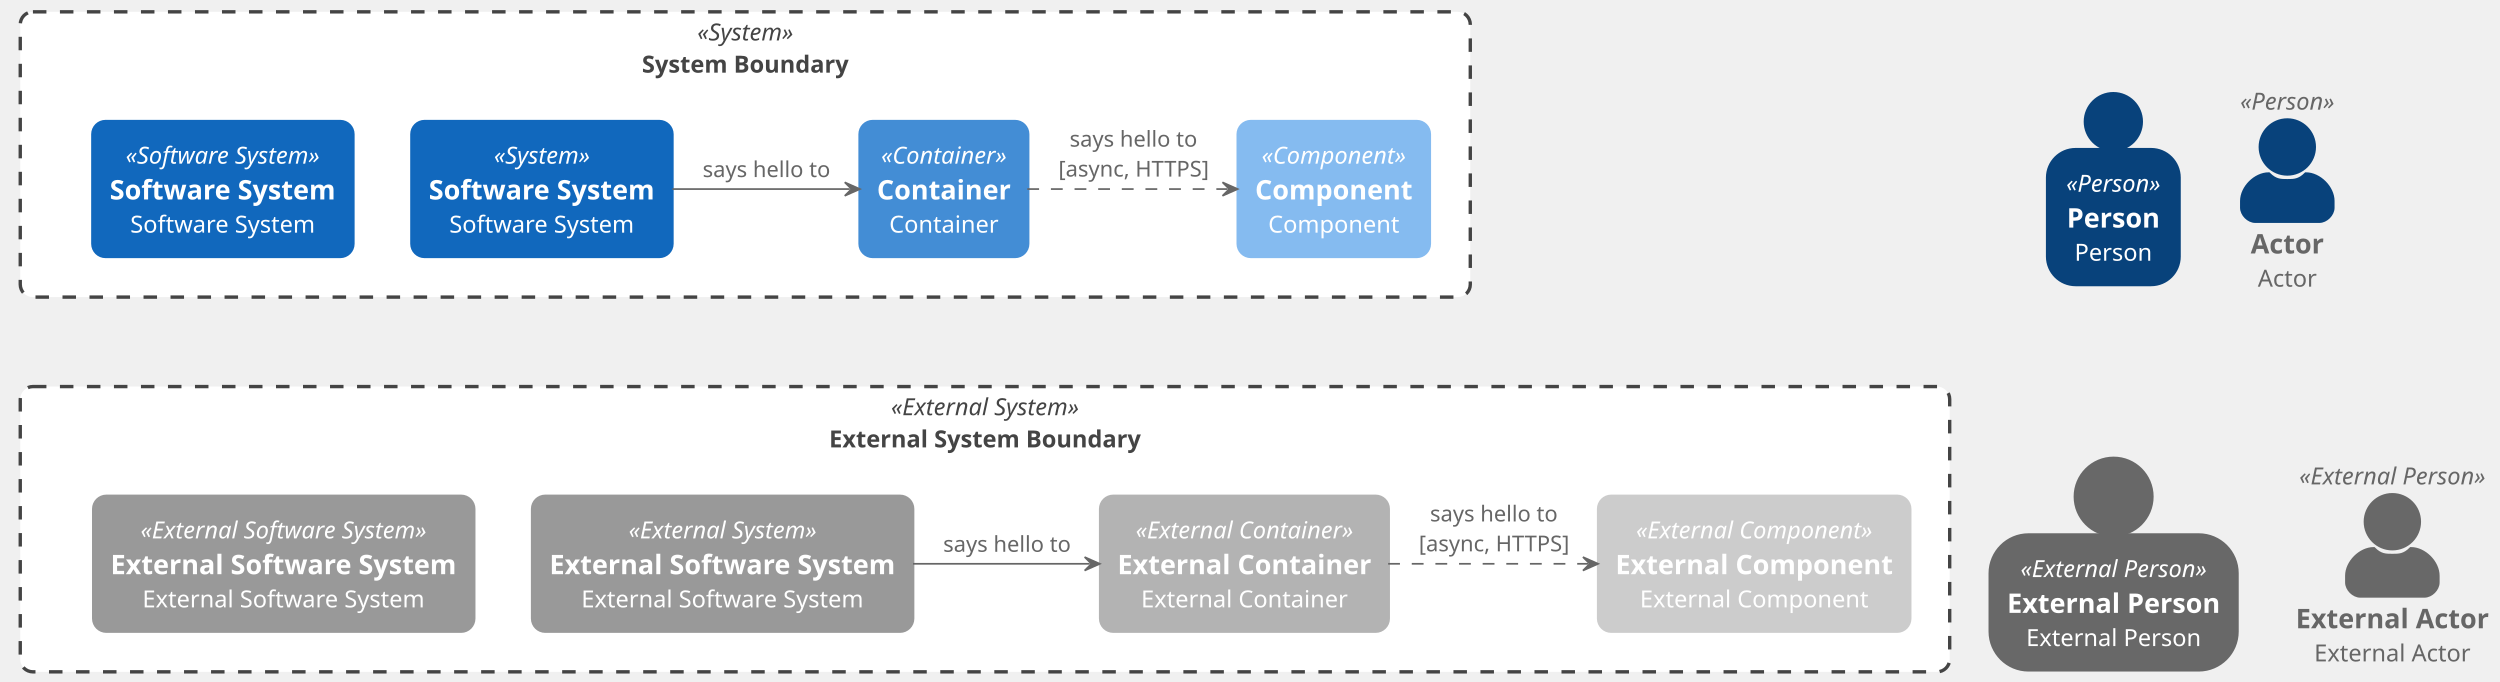
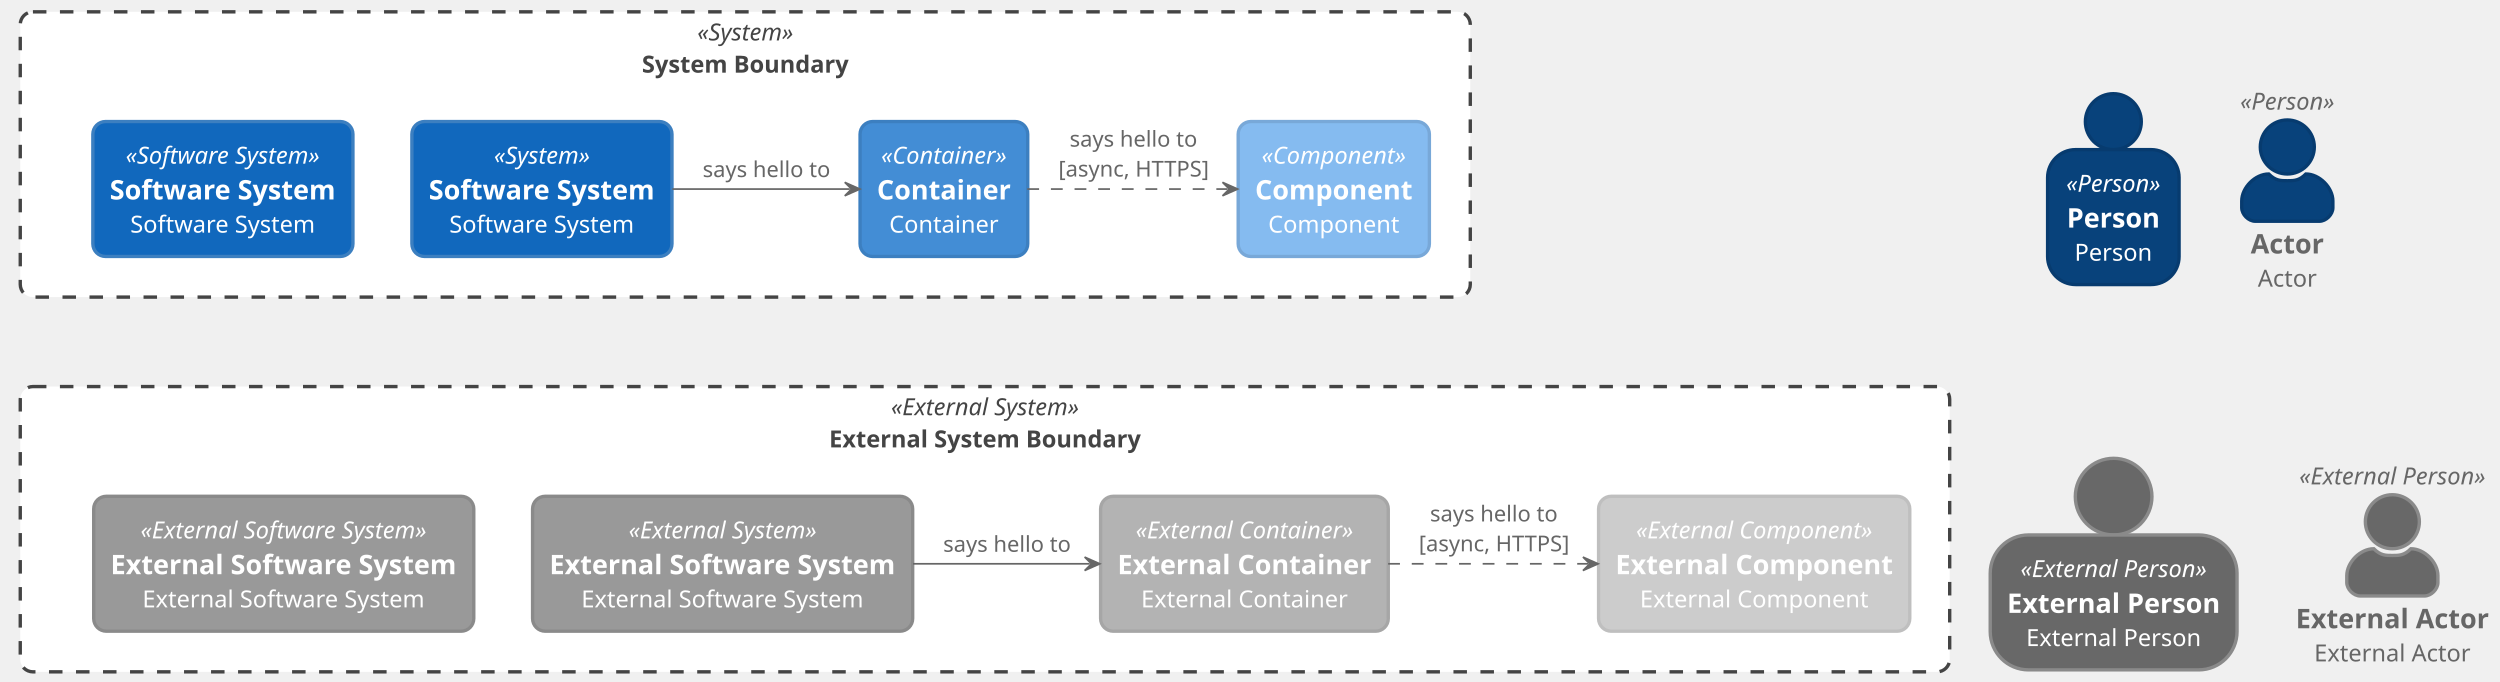
<svg xmlns="http://www.w3.org/2000/svg" contentStyleType="text/css" data-diagram-type="DESCRIPTION" height="404px" preserveAspectRatio="none" style="width:1481px;height:404px;background:#FFFFFF;" version="1.1" viewBox="0 0 1481 404" width="1481px" zoomAndPan="magnify">
  <defs />
  <g>
    <g class="cluster" data-entity="System Boundary" data-source-line="64" data-uid="ent0004" id="cluster_System Boundary">
      <rect fill="#FFFFFF" height="169" rx="7.5" ry="7.5" style="stroke:#444444;stroke-width:2;stroke-dasharray:8.0,8.0;" width="859" x="12" y="7" />
      <text fill="#444444" font-family="sans-serif" font-size="14" font-style="italic" lengthAdjust="spacing" textLength="56.896" x="413.052" y="23.966">«System»</text>
      <text fill="#444444" font-family="sans-serif" font-size="14" font-weight="bold" lengthAdjust="spacing" textLength="122.486" x="380.257" y="43.034">System Boundary</text>
    </g>
    <g class="cluster" data-entity="External System Boundary" data-source-line="97" data-uid="ent0011" id="cluster_External System Boundary">
      <rect fill="#FFFFFF" height="169" rx="7.5" ry="7.5" style="stroke:#444444;stroke-width:2;stroke-dasharray:8.0,8.0;" width="1143" x="12" y="229" />
      <text fill="#444444" font-family="sans-serif" font-size="14" font-style="italic" lengthAdjust="spacing" textLength="111.37" x="527.815" y="245.966">«External System»</text>
      <text fill="#444444" font-family="sans-serif" font-size="14" font-weight="bold" lengthAdjust="spacing" textLength="184.687" x="491.156" y="265.034">External System Boundary</text>
    </g>
    <g class="entity" data-entity="SoftwareSystem" data-source-line="66" data-uid="ent0005" id="entity_SoftwareSystem">
-       <rect fill="#1168BD" height="79.928" rx="7.5" ry="7.5" style="stroke:#1168BD;stroke-width:2;" width="154.08" x="244" y="72" />
+       <rect fill="#1168BD" height="79.928" rx="7.5" ry="7.5" style="stroke:#3C7FC0;stroke-width:2;" width="154.08" x="244" y="72" />
      <text fill="#FFFFFF" font-family="sans-serif" font-size="14" font-style="italic" lengthAdjust="spacing" textLength="56.896" x="292.592" y="96.966">«System»</text>
      <text fill="#FFFFFF" font-family="sans-serif" font-size="16" font-weight="bold" lengthAdjust="spacing" textLength="134.08" x="254" y="118.172">Software System</text>
      <text fill="#FFFFFF" font-family="sans-serif" font-size="14" lengthAdjust="spacing" textLength="109.774" x="266.153" y="137.826">Software System</text>
    </g>
    <g class="entity" data-entity="SoftwareSystem2" data-source-line="72" data-uid="ent0006" id="entity_SoftwareSystem2">
-       <rect fill="#1168BD" height="79.928" rx="7.5" ry="7.5" style="stroke:#1168BD;stroke-width:2;" width="154.08" x="55" y="72" />
+       <rect fill="#1168BD" height="79.928" rx="7.5" ry="7.5" style="stroke:#3C7FC0;stroke-width:2;" width="154.08" x="55" y="72" />
      <text fill="#FFFFFF" font-family="sans-serif" font-size="14" font-style="italic" lengthAdjust="spacing" textLength="115.22" x="74.43" y="96.966">«Software System»</text>
      <text fill="#FFFFFF" font-family="sans-serif" font-size="16" font-weight="bold" lengthAdjust="spacing" textLength="134.08" x="65" y="118.172">Software System</text>
      <text fill="#FFFFFF" font-family="sans-serif" font-size="14" lengthAdjust="spacing" textLength="109.774" x="77.153" y="137.826">Software System</text>
    </g>
    <g class="entity" data-entity="Container" data-source-line="77" data-uid="ent0007" id="entity_Container">
-       <rect fill="#438DD5" height="79.928" rx="7.5" ry="7.5" style="stroke:#438DD5;stroke-width:2;" width="99.328" x="509.5" y="72" />
+       <rect fill="#438DD5" height="79.928" rx="7.5" ry="7.5" style="stroke:#3C7FC0;stroke-width:2;" width="99.328" x="509.5" y="72" />
      <text fill="#FFFFFF" font-family="sans-serif" font-size="14" font-style="italic" lengthAdjust="spacing" textLength="74.438" x="521.945" y="96.966">«Container»</text>
      <text fill="#FFFFFF" font-family="sans-serif" font-size="16" font-weight="bold" lengthAdjust="spacing" textLength="79.328" x="519.5" y="118.172">Container</text>
      <text fill="#FFFFFF" font-family="sans-serif" font-size="14" lengthAdjust="spacing" textLength="64.82" x="526.754" y="137.826">Container</text>
    </g>
    <g class="entity" data-entity="Component" data-source-line="82" data-uid="ent0008" id="entity_Component">
-       <rect fill="#85BBF0" height="79.928" rx="7.5" ry="7.5" style="stroke:#85BBF0;stroke-width:2;" width="113.264" x="733.5" y="72" />
+       <rect fill="#85BBF0" height="79.928" rx="7.5" ry="7.5" style="stroke:#78A8D8;stroke-width:2;" width="113.264" x="733.5" y="72" />
      <text fill="#FFFFFF" font-family="sans-serif" font-size="14" font-style="italic" lengthAdjust="spacing" textLength="85.54" x="747.362" y="96.966">«Component»</text>
      <text fill="#FFFFFF" font-family="sans-serif" font-size="16" font-weight="bold" lengthAdjust="spacing" textLength="93.264" x="743.5" y="118.172">Component</text>
      <text fill="#FFFFFF" font-family="sans-serif" font-size="14" lengthAdjust="spacing" textLength="77.742" x="751.261" y="137.826">Component</text>
    </g>
    <g class="entity" data-entity="ExternalSoftwareSystem" data-source-line="99" data-uid="ent0012" id="entity_ExternalSoftwareSystem">
-       <rect fill="#999999" height="79.928" rx="7.5" ry="7.5" style="stroke:#999999;stroke-width:2;" width="225.168" x="315.5" y="294" />
+       <rect fill="#999999" height="79.928" rx="7.5" ry="7.5" style="stroke:#8A8A8A;stroke-width:2;" width="225.168" x="315.5" y="294" />
      <text fill="#FFFFFF" font-family="sans-serif" font-size="14" font-style="italic" lengthAdjust="spacing" textLength="111.37" x="372.399" y="318.966">«External System»</text>
      <text fill="#FFFFFF" font-family="sans-serif" font-size="16" font-weight="bold" lengthAdjust="spacing" textLength="205.168" x="325.5" y="340.172">External Software System</text>
      <text fill="#FFFFFF" font-family="sans-serif" font-size="14" lengthAdjust="spacing" textLength="167.453" x="344.358" y="359.826">External Software System</text>
    </g>
    <g class="entity" data-entity="ExternalSoftwareSystem2" data-source-line="105" data-uid="ent0013" id="entity_ExternalSoftwareSystem2">
-       <rect fill="#999999" height="79.928" rx="7.5" ry="7.5" style="stroke:#999999;stroke-width:2;" width="225.168" x="55.5" y="294" />
+       <rect fill="#999999" height="79.928" rx="7.5" ry="7.5" style="stroke:#8A8A8A;stroke-width:2;" width="225.168" x="55.5" y="294" />
      <text fill="#FFFFFF" font-family="sans-serif" font-size="14" font-style="italic" lengthAdjust="spacing" textLength="169.693" x="83.237" y="318.966">«External Software System»</text>
      <text fill="#FFFFFF" font-family="sans-serif" font-size="16" font-weight="bold" lengthAdjust="spacing" textLength="205.168" x="65.5" y="340.172">External Software System</text>
      <text fill="#FFFFFF" font-family="sans-serif" font-size="14" lengthAdjust="spacing" textLength="167.453" x="84.358" y="359.826">External Software System</text>
    </g>
    <g class="entity" data-entity="ExternalContainer" data-source-line="110" data-uid="ent0014" id="entity_ExternalContainer">
-       <rect fill="#B3B3B3" height="79.928" rx="7.5" ry="7.5" style="stroke:#B3B3B3;stroke-width:2;" width="170.416" x="652" y="294" />
+       <rect fill="#B3B3B3" height="79.928" rx="7.5" ry="7.5" style="stroke:#A6A6A6;stroke-width:2;" width="170.416" x="652" y="294" />
      <text fill="#FFFFFF" font-family="sans-serif" font-size="14" font-style="italic" lengthAdjust="spacing" textLength="128.911" x="672.752" y="318.966">«External Container»</text>
      <text fill="#FFFFFF" font-family="sans-serif" font-size="16" font-weight="bold" lengthAdjust="spacing" textLength="150.416" x="662" y="340.172">External Container</text>
      <text fill="#FFFFFF" font-family="sans-serif" font-size="14" lengthAdjust="spacing" textLength="122.499" x="675.958" y="359.826">External Container</text>
    </g>
    <g class="entity" data-entity="ExternalComponent" data-source-line="115" data-uid="ent0015" id="entity_ExternalComponent">
-       <rect fill="#CCCCCC" height="79.928" rx="7.5" ry="7.5" style="stroke:#CCCCCC;stroke-width:2;" width="184.352" x="947" y="294" />
+       <rect fill="#CCCCCC" height="79.928" rx="7.5" ry="7.5" style="stroke:#BFBFBF;stroke-width:2;" width="184.352" x="947" y="294" />
      <text fill="#FFFFFF" font-family="sans-serif" font-size="14" font-style="italic" lengthAdjust="spacing" textLength="140.013" x="969.169" y="318.966">«External Component»</text>
      <text fill="#FFFFFF" font-family="sans-serif" font-size="16" font-weight="bold" lengthAdjust="spacing" textLength="164.352" x="957" y="340.172">External Component</text>
      <text fill="#FFFFFF" font-family="sans-serif" font-size="14" lengthAdjust="spacing" textLength="135.422" x="971.465" y="359.826">External Component</text>
    </g>
    <g class="entity" data-entity="Person" data-source-line="55" data-uid="ent0002" id="entity_Person">
-       <ellipse cx="1251.944" cy="72.069" fill="#08427B" rx="16.569" ry="16.569" style="stroke:#08427B;stroke-width:2;" />
-       <rect fill="#08427B" height="79.928" rx="16.569" ry="16.569" style="stroke:#08427B;stroke-width:2;" width="77.888" x="1213" y="88.638" />
+       <ellipse cx="1251.944" cy="72.069" fill="#08427B" rx="16.569" ry="16.569" style="stroke:#073B6F;stroke-width:2;" />
+       <rect fill="#08427B" height="79.928" rx="16.569" ry="16.569" style="stroke:#073B6F;stroke-width:2;" width="77.888" x="1213" y="88.638" />
      <text fill="#FFFFFF" font-family="sans-serif" font-size="14" font-style="italic" lengthAdjust="spacing" textLength="55.888" x="1224" y="113.605">«Person»</text>
      <text fill="#FFFFFF" font-family="sans-serif" font-size="16" font-weight="bold" lengthAdjust="spacing" textLength="55.136" x="1224.376" y="134.81">Person</text>
      <text fill="#FFFFFF" font-family="sans-serif" font-size="14" lengthAdjust="spacing" textLength="45.976" x="1228.956" y="154.464">Person</text>
    </g>
    <g class="entity" data-entity="Actor" data-source-line="60" data-uid="ent0003" id="entity_Actor">
-       <ellipse cx="1355" cy="87.068" fill="#08427B" rx="16" ry="16" style="stroke:#08427B;stroke-width:2;" />
-       <path d="M1355,107.068 C1359,107.068 1362,107.068 1366,103.068 C1374,103.068 1382,111.068 1382,119.068 L1382,123.068 C1382,127.068 1378,131.068 1374,131.068 L1336,131.068 C1332,131.068 1328,127.068 1328,123.068 L1328,119.068 C1328,111.068 1336,103.068 1344,103.068 C1348,107.068 1351,107.068 1355,107.068" fill="#08427B" style="stroke:#08427B;stroke-width:2;" />
+       <ellipse cx="1355" cy="87.068" fill="#08427B" rx="16" ry="16" style="stroke:#073B6F;stroke-width:2;" />
+       <path d="M1355,107.068 C1359,107.068 1362,107.068 1366,103.068 C1374,103.068 1382,111.068 1382,119.068 L1382,123.068 C1382,127.068 1378,131.068 1374,131.068 L1336,131.068 C1332,131.068 1328,127.068 1328,123.068 L1328,119.068 C1328,111.068 1336,103.068 1344,103.068 C1348,107.068 1351,107.068 1355,107.068" fill="#08427B" style="stroke:#073B6F;stroke-width:2;" />
      <text fill="#666666" font-family="sans-serif" font-size="16" font-weight="bold" lengthAdjust="spacing" textLength="43.376" x="1333.312" y="150.172">Actor</text>
      <text fill="#666666" font-family="sans-serif" font-size="14" lengthAdjust="spacing" textLength="34.972" x="1337.514" y="169.826">Actor</text>
      <text fill="#666666" font-family="sans-serif" font-size="14" font-style="italic" lengthAdjust="spacing" textLength="55.888" x="1327.056" y="64.966">«Person»</text>
    </g>
    <g class="entity" data-entity="ExternalPerson" data-source-line="88" data-uid="ent0009" id="entity_ExternalPerson">
-       <ellipse cx="1252.112" cy="294.203" fill="#686868" rx="22.703" ry="22.703" style="stroke:#686868;stroke-width:2;" />
-       <rect fill="#686868" height="79.928" rx="22.703" ry="22.703" style="stroke:#686868;stroke-width:2;" width="146.224" x="1179" y="316.906" />
+       <ellipse cx="1252.112" cy="294.203" fill="#686868" rx="22.703" ry="22.703" style="stroke:#8A8A8A;stroke-width:2;" />
+       <rect fill="#686868" height="79.928" rx="22.703" ry="22.703" style="stroke:#8A8A8A;stroke-width:2;" width="146.224" x="1179" y="316.906" />
      <text fill="#FFFFFF" font-family="sans-serif" font-size="14" font-style="italic" lengthAdjust="spacing" textLength="110.362" x="1196.931" y="341.871">«External Person»</text>
      <text fill="#FFFFFF" font-family="sans-serif" font-size="16" font-weight="bold" lengthAdjust="spacing" textLength="126.224" x="1189" y="363.077">External Person</text>
      <text fill="#FFFFFF" font-family="sans-serif" font-size="14" lengthAdjust="spacing" textLength="103.656" x="1200.284" y="382.731">External Person</text>
    </g>
    <g class="entity" data-entity="ExternalActor" data-source-line="93" data-uid="ent0010" id="entity_ExternalActor">
-       <ellipse cx="1417.232" cy="309.068" fill="#686868" rx="16" ry="16" style="stroke:#686868;stroke-width:2;" />
-       <path d="M1417.232,329.068 C1421.232,329.068 1424.232,329.068 1428.232,325.068 C1436.232,325.068 1444.232,333.068 1444.232,341.068 L1444.232,345.068 C1444.232,349.068 1440.232,353.068 1436.232,353.068 L1398.232,353.068 C1394.232,353.068 1390.232,349.068 1390.232,345.068 L1390.232,341.068 C1390.232,333.068 1398.232,325.068 1406.232,325.068 C1410.232,329.068 1413.232,329.068 1417.232,329.068" fill="#686868" style="stroke:#686868;stroke-width:2;" />
+       <ellipse cx="1417.232" cy="309.068" fill="#686868" rx="16" ry="16" style="stroke:#8A8A8A;stroke-width:2;" />
+       <path d="M1417.232,329.068 C1421.232,329.068 1424.232,329.068 1428.232,325.068 C1436.232,325.068 1444.232,333.068 1444.232,341.068 L1444.232,345.068 C1444.232,349.068 1440.232,353.068 1436.232,353.068 L1398.232,353.068 C1394.232,353.068 1390.232,349.068 1390.232,345.068 L1390.232,341.068 C1390.232,333.068 1398.232,325.068 1406.232,325.068 C1410.232,329.068 1413.232,329.068 1417.232,329.068" fill="#686868" style="stroke:#8A8A8A;stroke-width:2;" />
      <text fill="#666666" font-family="sans-serif" font-size="16" font-weight="bold" lengthAdjust="spacing" textLength="114.464" x="1360" y="372.172">External Actor</text>
      <text fill="#666666" font-family="sans-serif" font-size="14" lengthAdjust="spacing" textLength="92.652" x="1370.906" y="391.826">External Actor</text>
      <text fill="#666666" font-family="sans-serif" font-size="14" font-style="italic" lengthAdjust="spacing" textLength="110.362" x="1362.051" y="286.966">«External Person»</text>
    </g>
    <g class="link" data-entity-1="SoftwareSystem" data-entity-2="Container" data-source-line="121" data-uid="lnk16" id="link_SoftwareSystem_Container">
      <path d="M398.27,112 C434.78,112 471.3,112 503.43,112" fill="none" id="SoftwareSystem-to-Container" style="stroke:#666666;stroke-width:1;" />
      <polygon fill="#666666" points="509.43,112,500.43,108,504.43,112,500.43,116,509.43,112" style="stroke:#666666;stroke-width:1;" />
      <text fill="#666666" font-family="sans-serif" font-size="13" lengthAdjust="spacing" textLength="75.634" x="416.25" y="104.897">says hello to</text>
    </g>
    <g class="link" data-entity-1="Container" data-entity-2="Component" data-source-line="122" data-uid="lnk17" id="link_Container_Component">
      <path d="M608.56,112 C645.14,112 689.01,112 727.21,112" fill="none" id="Container-to-Component" style="stroke:#666666;stroke-width:1;stroke-dasharray:7.0,7.0;" />
      <polygon fill="#666666" points="733.21,112,724.21,108,728.21,112,724.21,116,733.21,112" style="stroke:#666666;stroke-width:1;" />
      <text fill="#666666" font-family="sans-serif" font-size="13" lengthAdjust="spacing" textLength="75.634" x="633.649" y="86.897">says hello to</text>
      <text fill="#666666" font-family="sans-serif" font-size="13" lengthAdjust="spacing" textLength="88.933" x="627" y="104.603">[async, HTTPS]</text>
    </g>
    <g class="link" data-entity-1="ExternalSoftwareSystem" data-entity-2="ExternalContainer" data-source-line="126" data-uid="lnk19" id="link_ExternalSoftwareSystem_ExternalContainer">
      <path d="M540.87,334 C577.42,334 611.33,334 645.54,334" fill="none" id="ExternalSoftwareSystem-to-ExternalContainer" style="stroke:#666666;stroke-width:1;" />
      <polygon fill="#666666" points="651.54,334,642.54,330,646.54,334,642.54,338,651.54,334" style="stroke:#666666;stroke-width:1;" />
      <text fill="#666666" font-family="sans-serif" font-size="13" lengthAdjust="spacing" textLength="75.634" x="558.75" y="326.897">says hello to</text>
    </g>
    <g class="link" data-entity-1="ExternalContainer" data-entity-2="ExternalComponent" data-source-line="127" data-uid="lnk20" id="link_ExternalContainer_ExternalComponent">
      <path d="M822.33,334 C861.14,334 901.14,334 940.74,334" fill="none" id="ExternalContainer-to-ExternalComponent" style="stroke:#666666;stroke-width:1;stroke-dasharray:7.0,7.0;" />
      <polygon fill="#666666" points="946.74,334,937.74,330,941.74,334,937.74,338,946.74,334" style="stroke:#666666;stroke-width:1;" />
      <text fill="#666666" font-family="sans-serif" font-size="13" lengthAdjust="spacing" textLength="75.634" x="847.149" y="308.897">says hello to</text>
      <text fill="#666666" font-family="sans-serif" font-size="13" lengthAdjust="spacing" textLength="88.933" x="840.5" y="326.603">[async, HTTPS]</text>
    </g>
  </g>
</svg>
